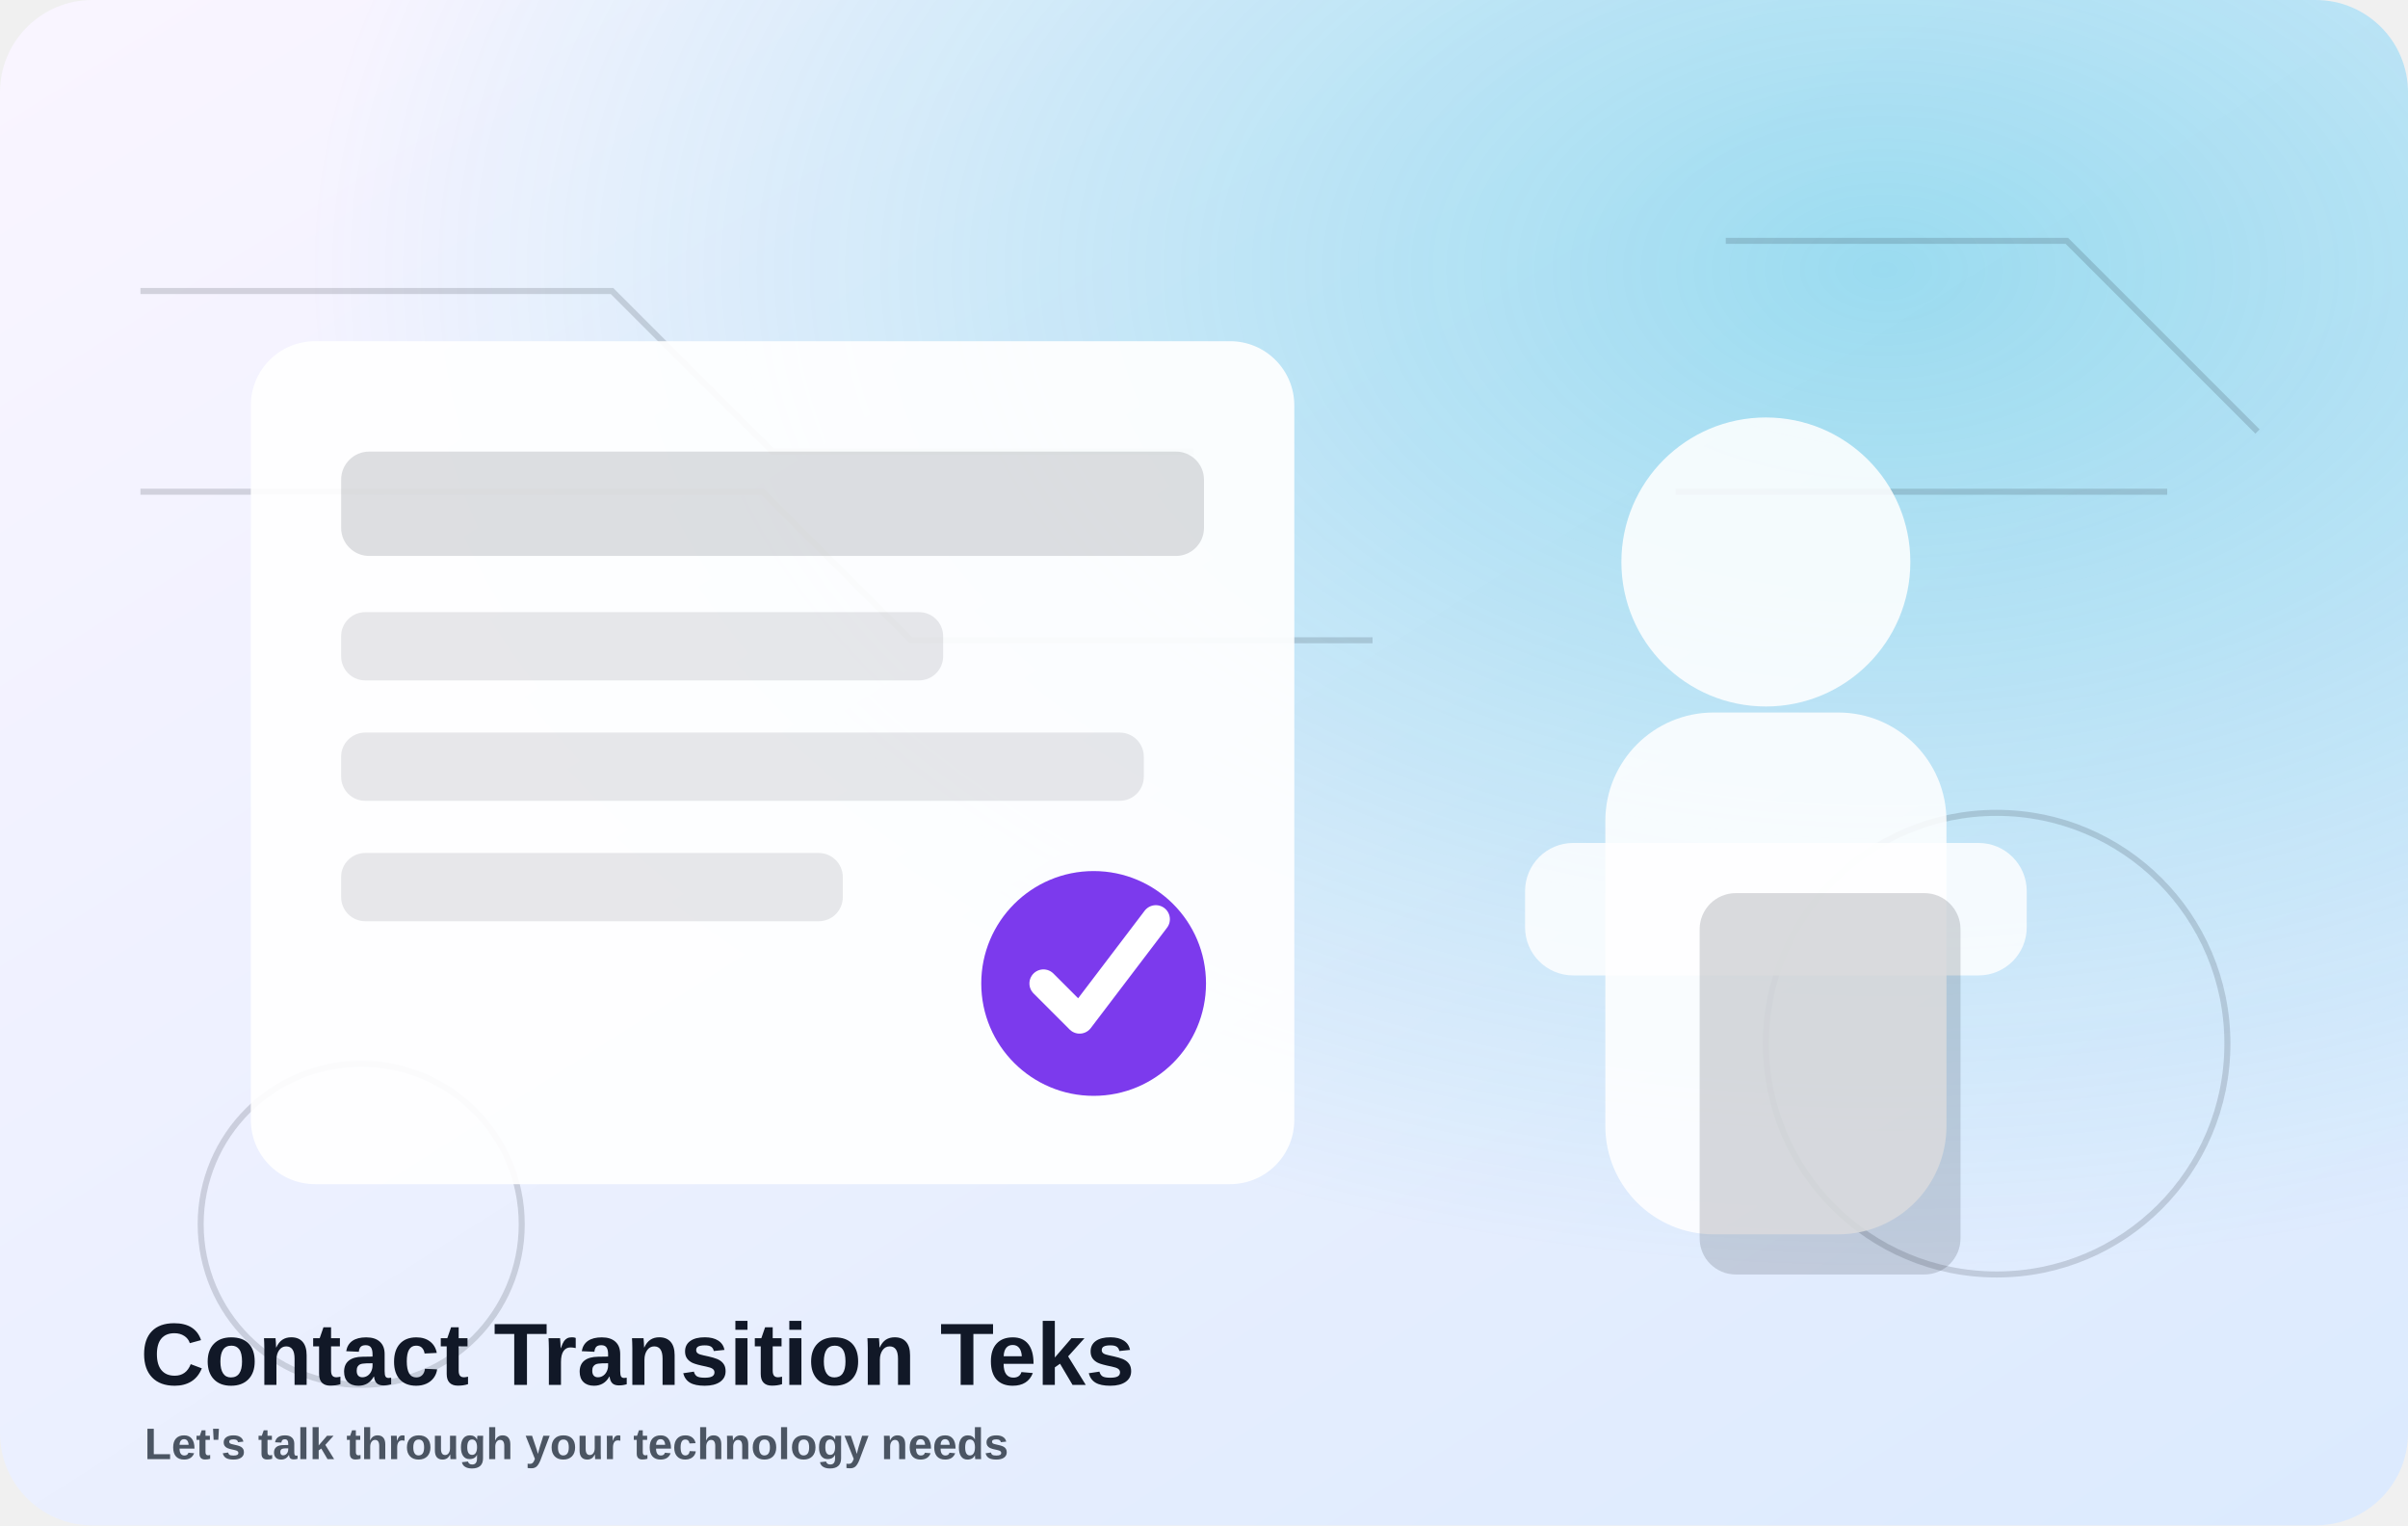
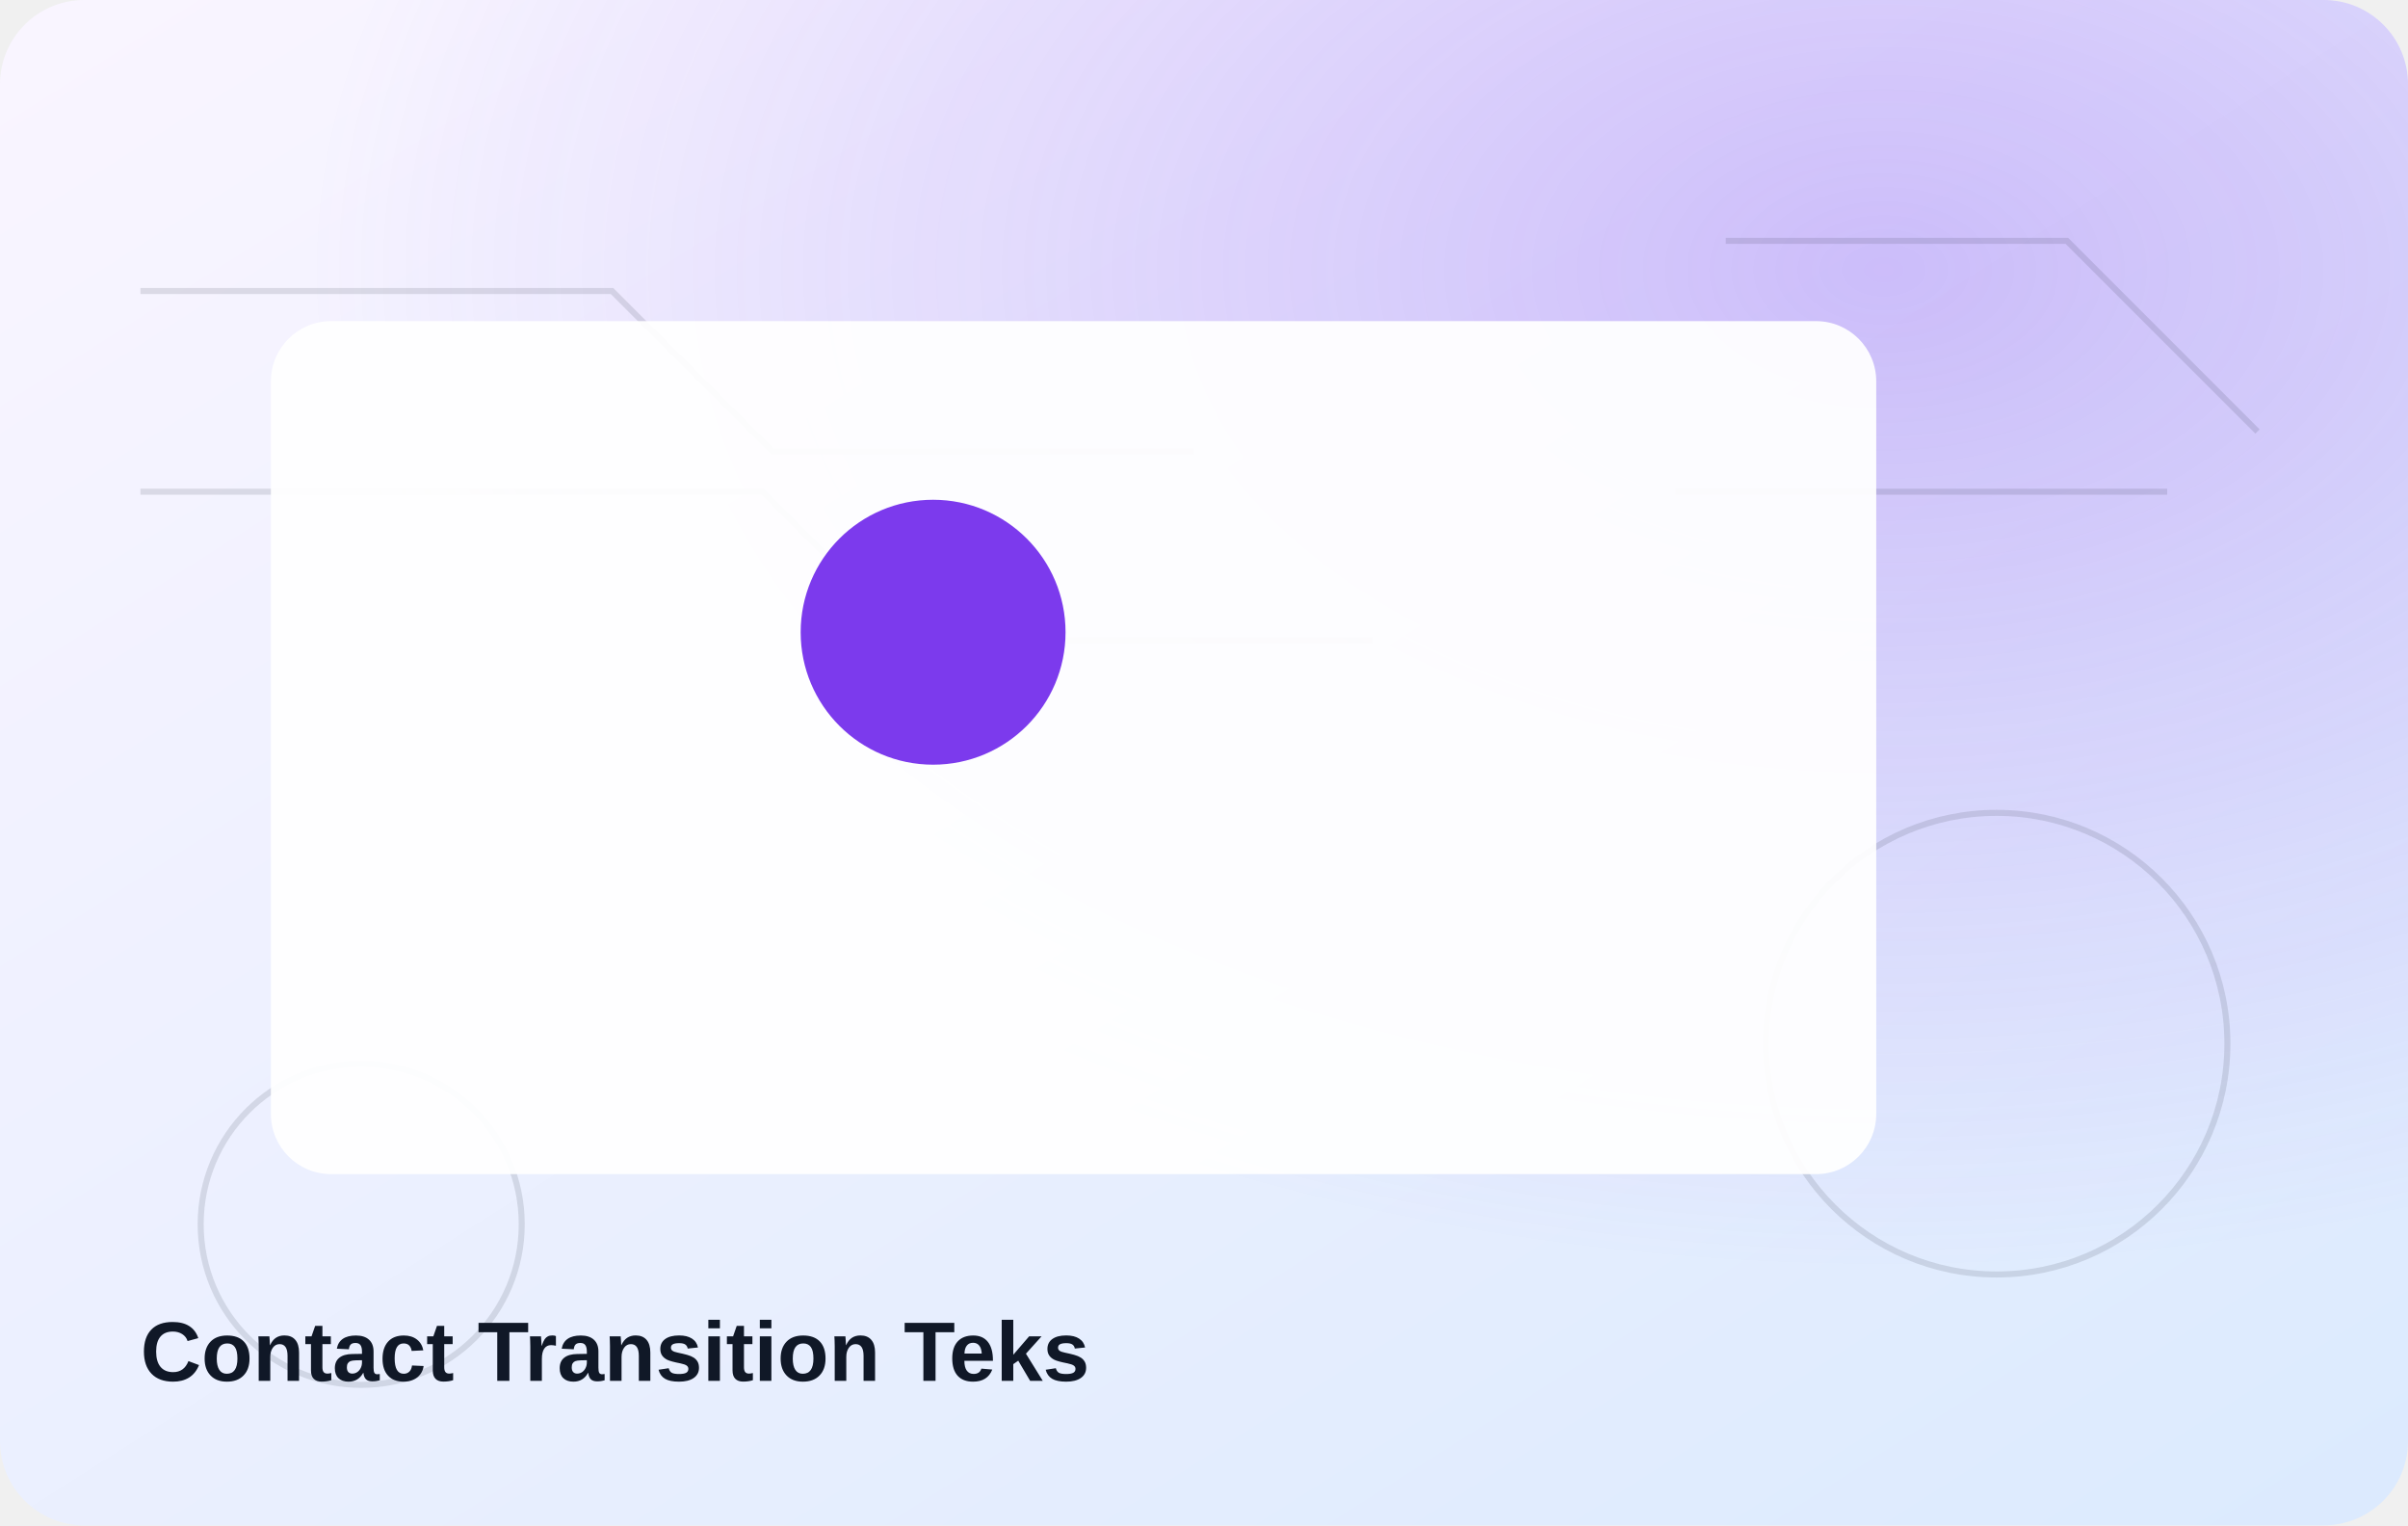
- <svg xmlns="http://www.w3.org/2000/svg" viewBox="0 0 1200 760" role="img" aria-label="Contact Transition Teks">
+ <svg xmlns="http://www.w3.org/2000/svg" viewBox="0 0 1200 760">
  <defs>
    <linearGradient id="bg" x1="0" x2="1" y1="0" y2="1">
      <stop stop-color="#faf5ff" />
      <stop offset="1" stop-color="#dbeafe" />
    </linearGradient>
    <radialGradient id="glow" cx=".78" cy=".18" r=".65">
-       <stop stop-color="#06b6d4" stop-opacity=".35" />
-       <stop offset="1" stop-color="#06b6d4" stop-opacity="0" />
+       <stop stop-color="#7c3aed" stop-opacity=".28" />
+       <stop offset="1" stop-color="#7c3aed" stop-opacity="0" />
    </radialGradient>
  </defs>
-   <rect width="1200" height="760" rx="46" fill="url(#bg)" />
-   <rect width="1200" height="760" rx="46" fill="url(#glow)" />
-   <g opacity=".16" stroke="#111827" stroke-width="3" fill="none">
+   <rect width="1200" height="760" rx="42" fill="url(#bg)" />
+   <rect width="1200" height="760" rx="42" fill="url(#glow)" />
+   <g opacity=".12" stroke="#111827" stroke-width="3" fill="none">
    <path d="M70 145h235l80 80h210" />
    <path d="M70 245h310l74 74h230" />
    <path d="M860 120h170l95 95" />
    <path d="M835 245h245" />
    <circle cx="995" cy="520" r="115" />
    <circle cx="180" cy="610" r="80" />
  </g>
-   <g transform="translate(125 170)">
-     <rect x="0" y="0" width="520" height="420" rx="32" fill="#fff" opacity=".92" />
-     <rect x="45" y="55" width="430" height="52" rx="14" fill="#111827" opacity=".14" />
-     <rect x="45" y="135" width="300" height="34" rx="12" fill="#111827" opacity=".10" />
-     <rect x="45" y="195" width="400" height="34" rx="12" fill="#111827" opacity=".10" />
-     <rect x="45" y="255" width="250" height="34" rx="12" fill="#111827" opacity=".10" />
-     <circle cx="420" cy="320" r="56" fill="#7c3aed" />
-     <path d="M395 320l18 18 38-50" fill="none" stroke="#fff" stroke-width="14" stroke-linecap="round" stroke-linejoin="round" />
+   <g transform="translate(135 160)">
+     <rect x="0" y="0" width="800" height="425" rx="30" fill="#fff" opacity=".94" />
+     <circle cx="330" cy="155" r="66" fill="#7c3aed" />
  </g>
-   <g transform="translate(760 190)">
-     <circle cx="120" cy="90" r="72" fill="#fff" opacity=".86" />
-     <rect x="40" y="165" width="170" height="260" rx="54" fill="#fff" opacity=".86" />
-     <rect x="0" y="230" width="250" height="66" rx="24" fill="#fff" opacity=".82" />
-     <rect x="87" y="255" width="130" height="190" rx="18" fill="#111827" opacity=".16" />
-   </g>
-   <text x="70" y="690" font-family="Arial" font-size="44" font-weight="900" fill="#111827">Contact Transition Teks</text>
-   <text x="72" y="727" font-family="Arial" font-size="22" font-weight="700" fill="#4b5563">Let's talk through your technology needs</text>
+   <text x="70" y="688" font-family="Arial" font-size="42" font-weight="900" fill="#101827">Contact Transition Teks</text>
</svg>
